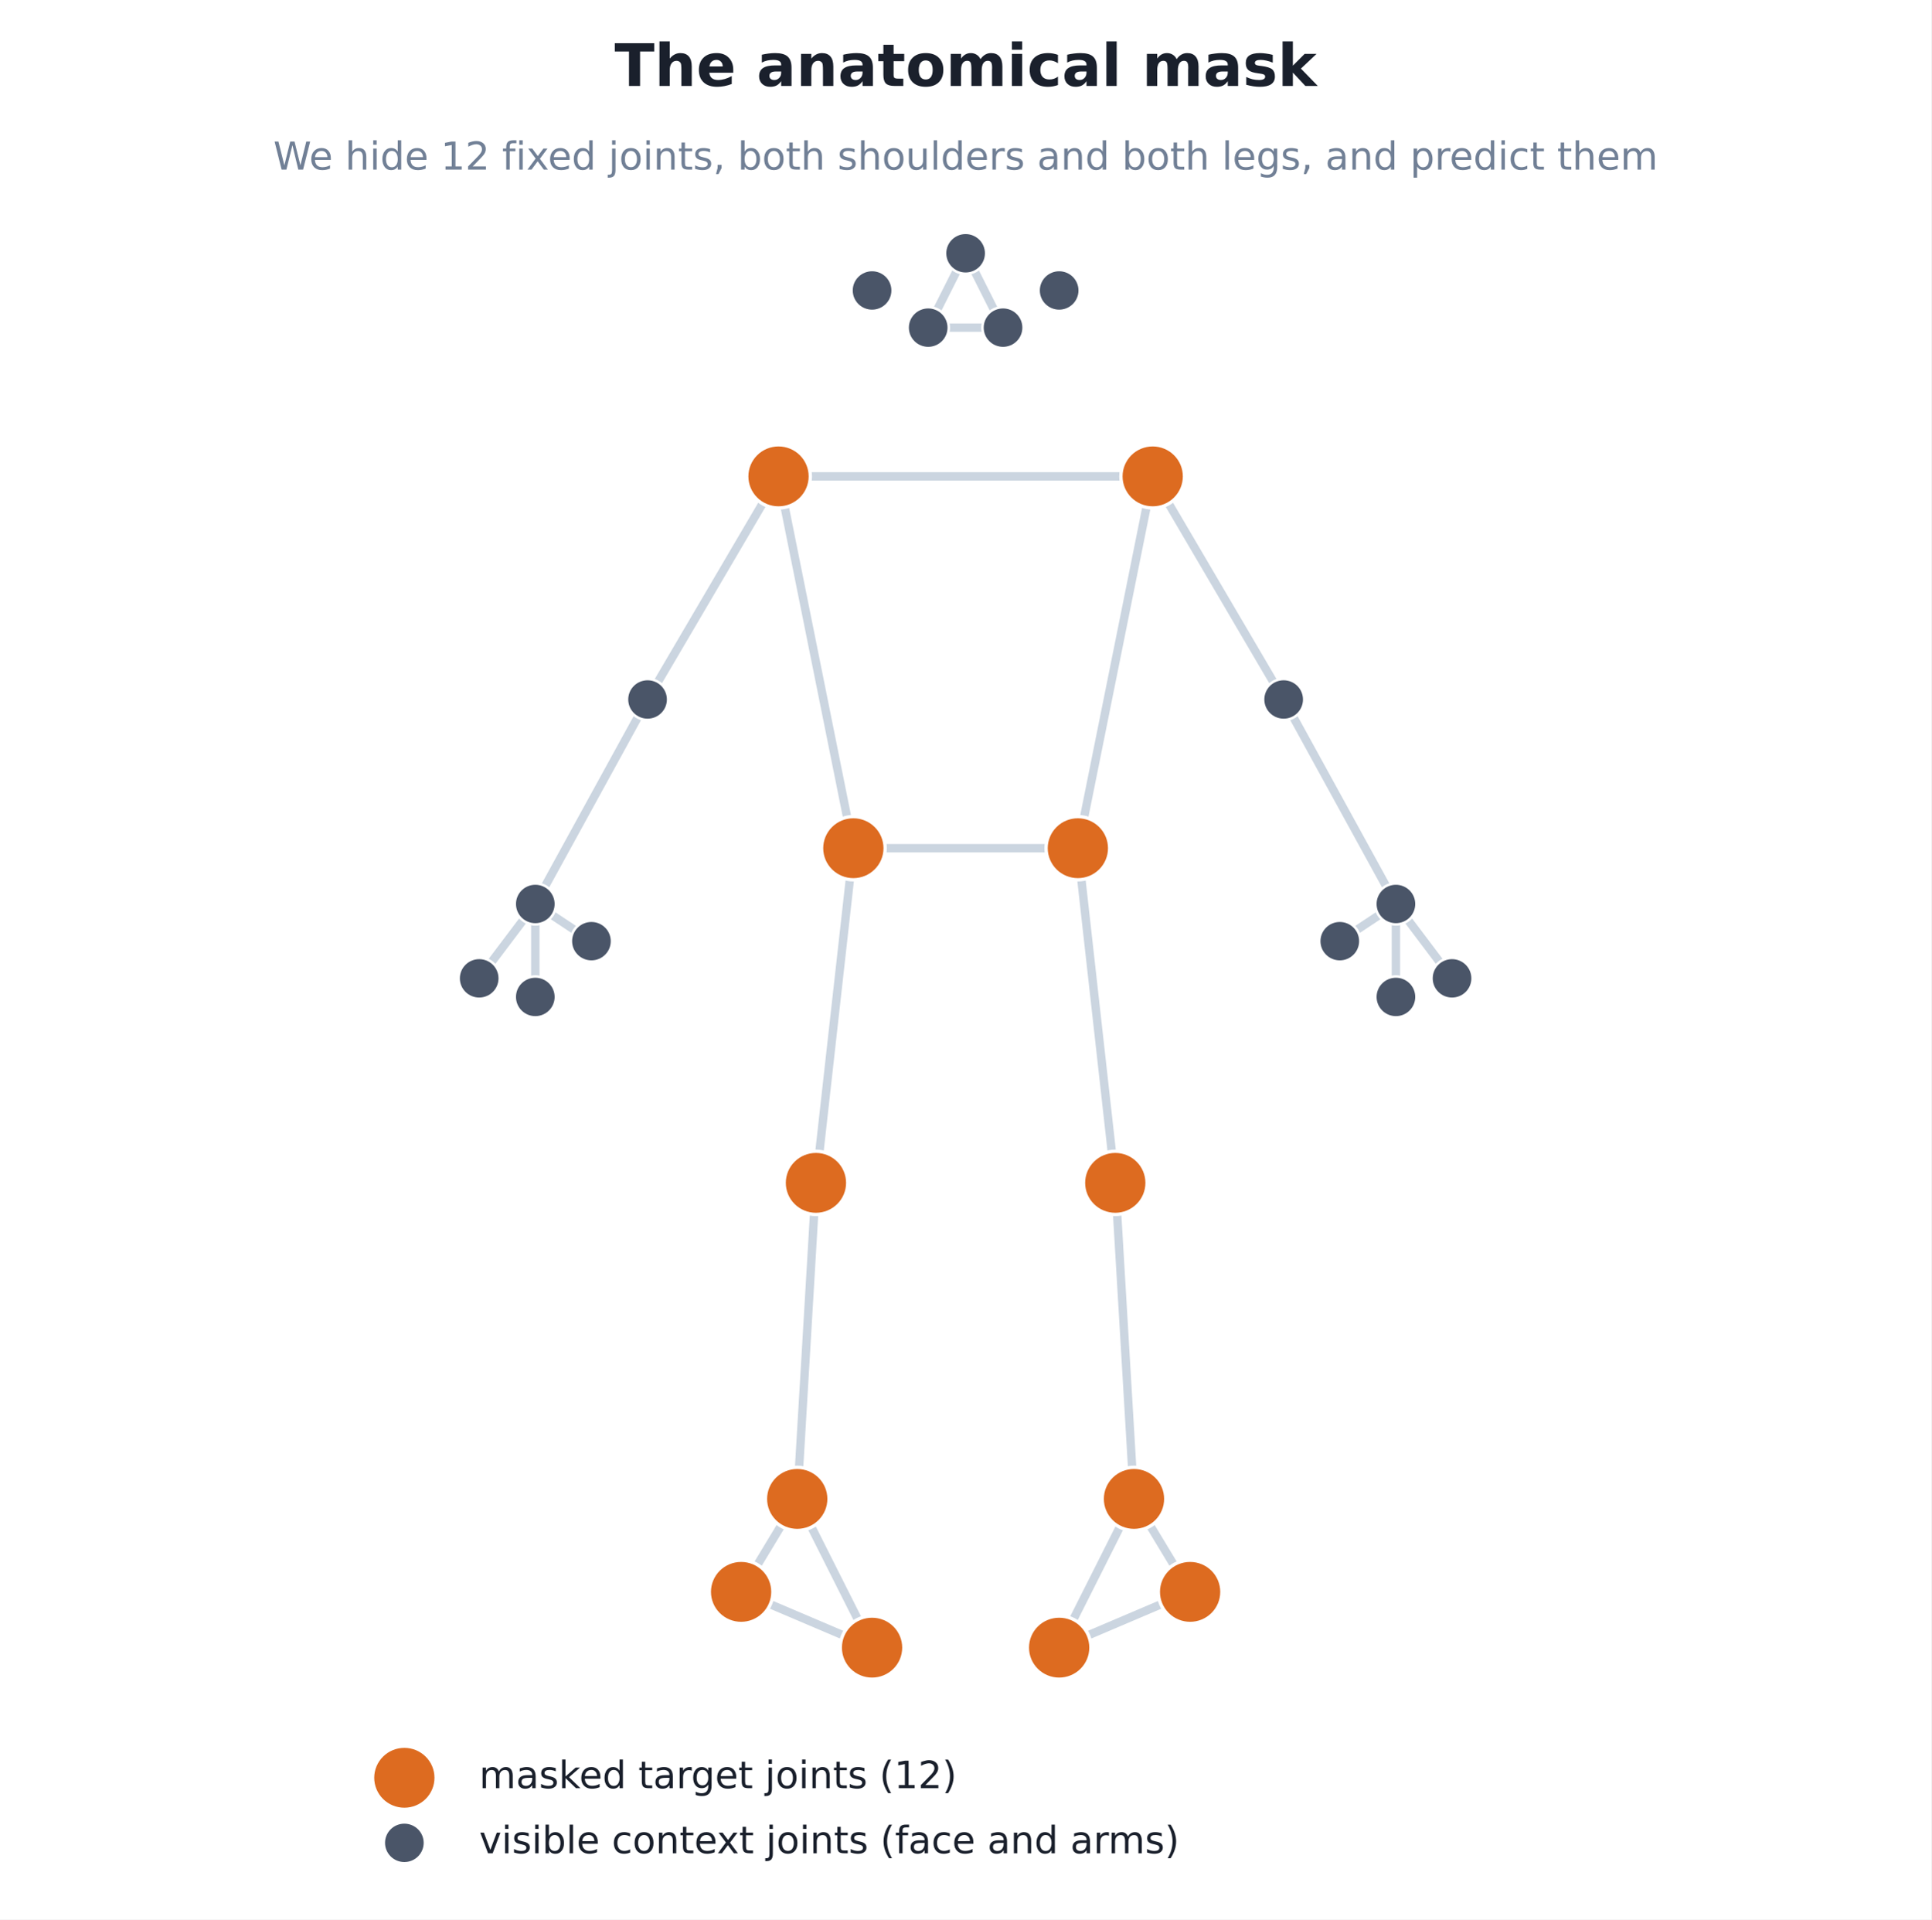
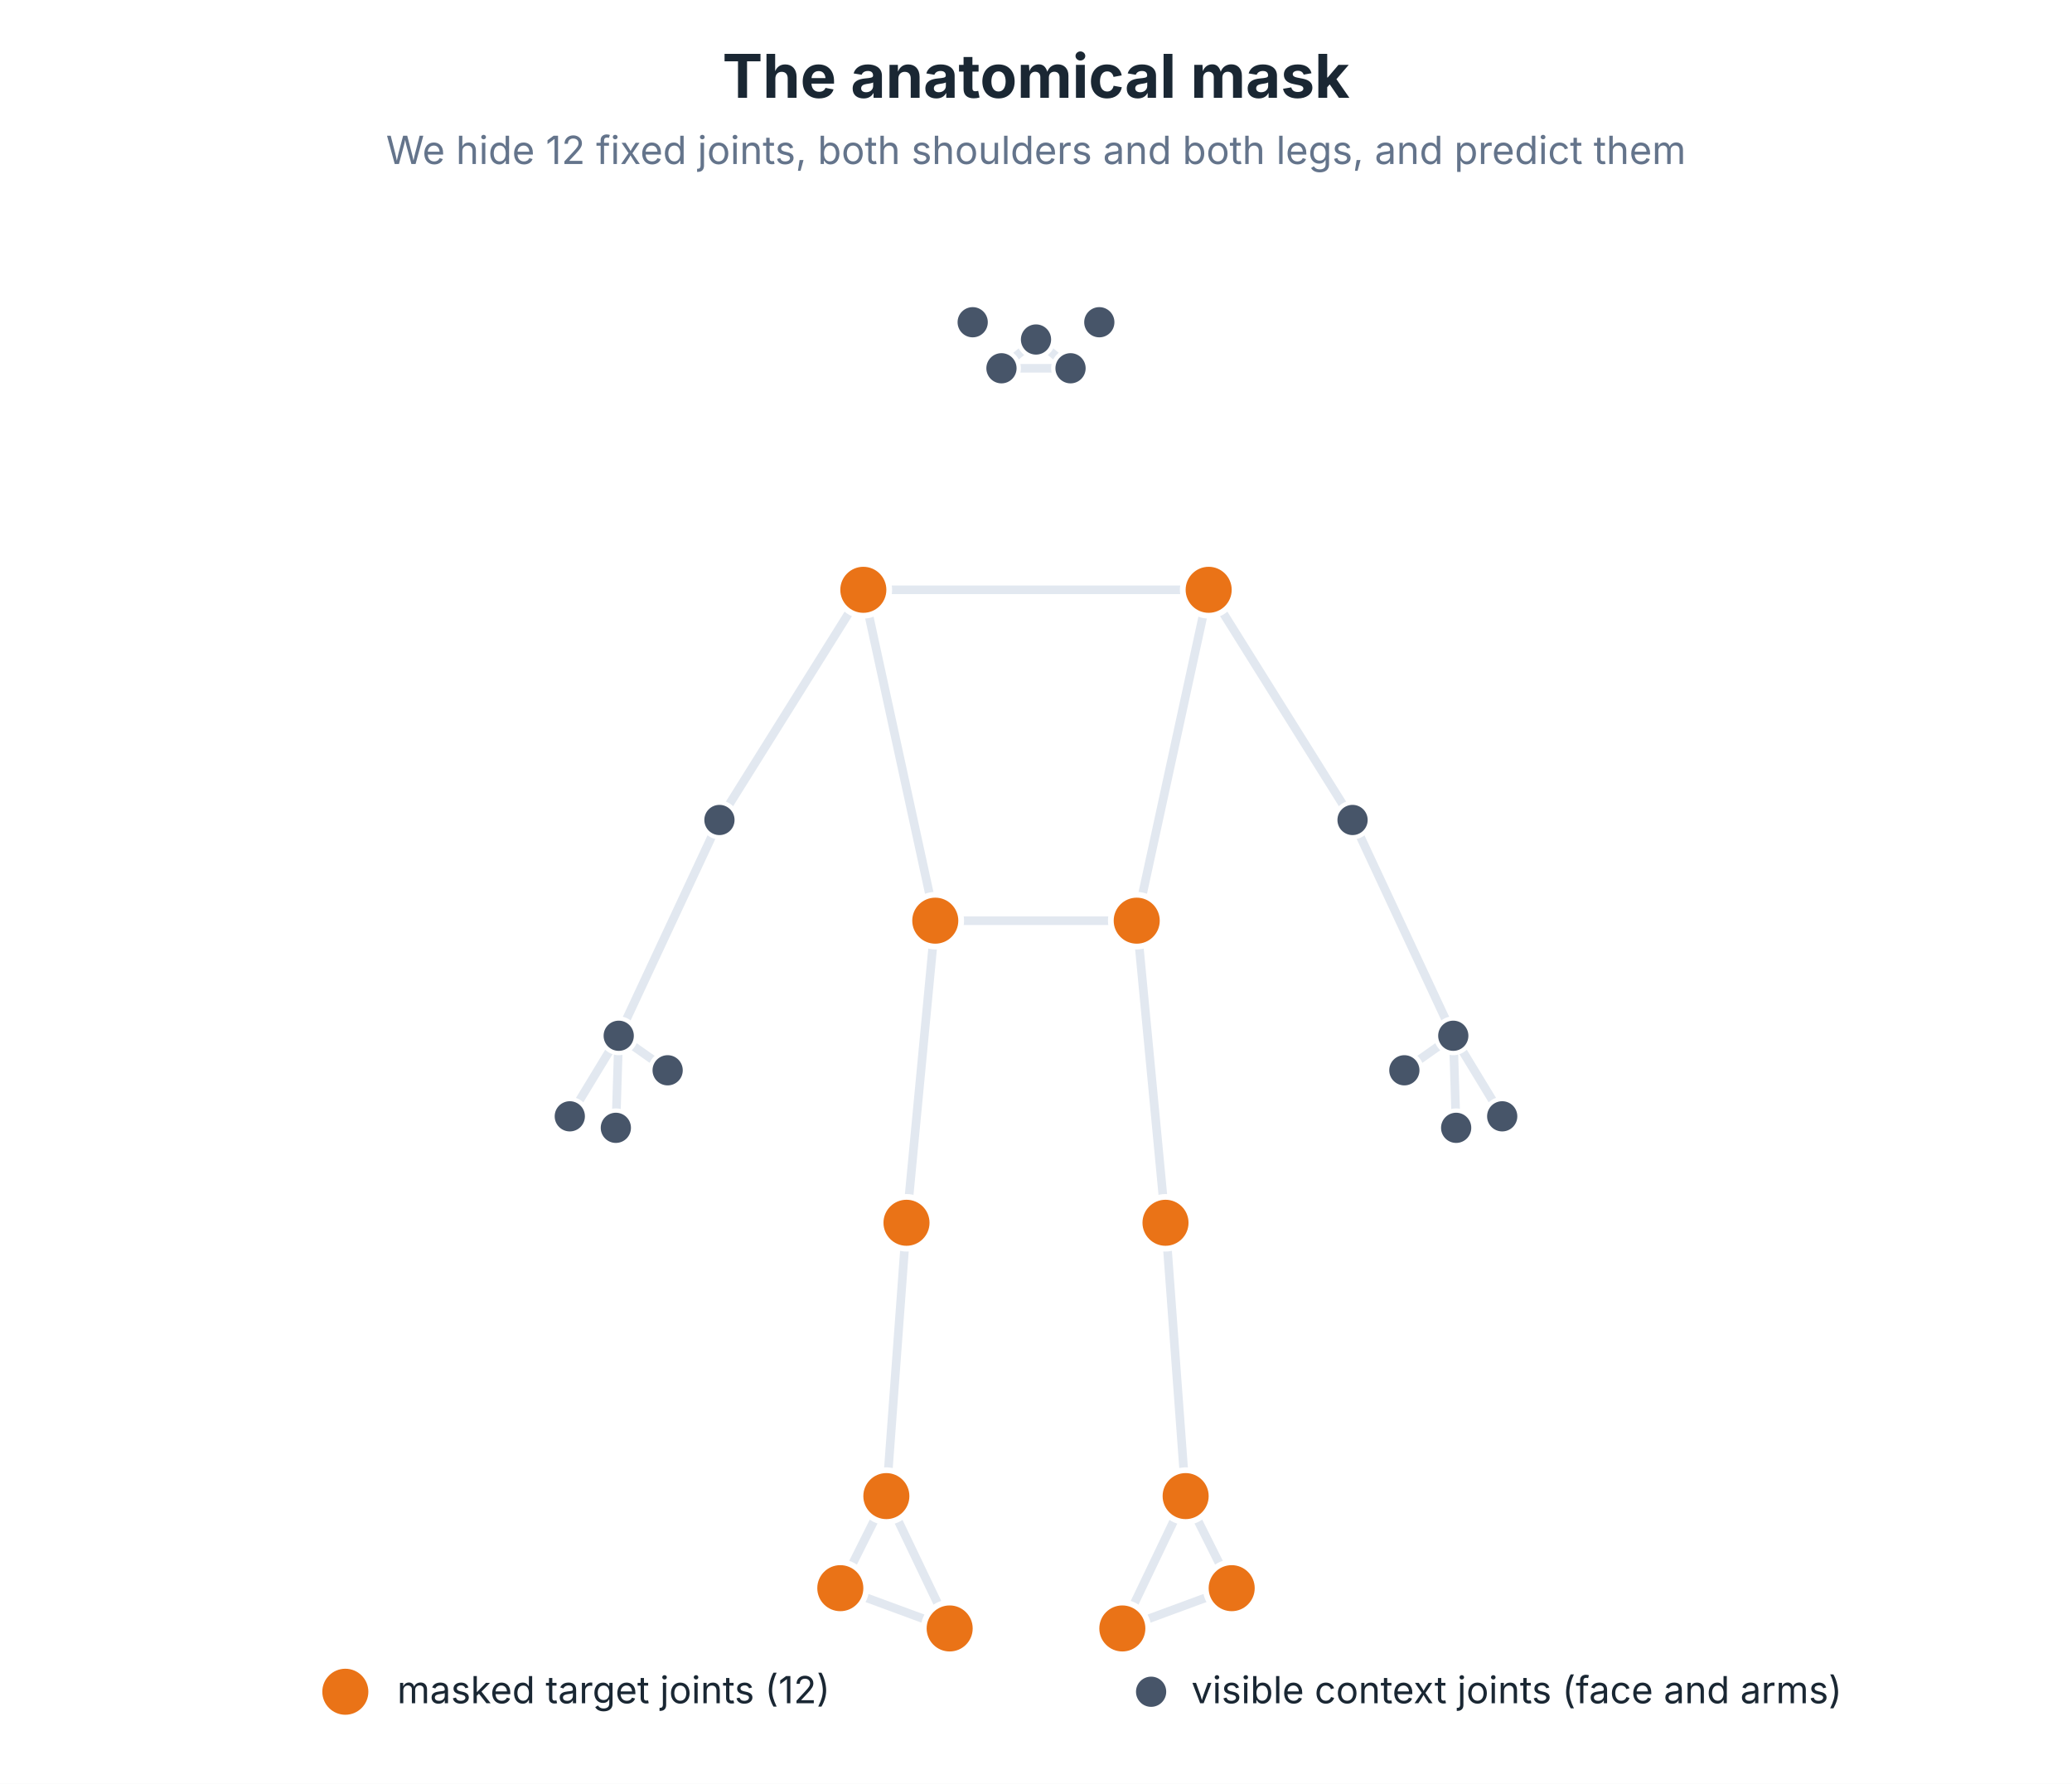
- <svg xmlns="http://www.w3.org/2000/svg" width="460.8pt" height="457.92pt" viewBox="0 0 460.8 457.92" version="1.1">
+ <svg xmlns="http://www.w3.org/2000/svg" width="720" height="620" viewBox="0 0 720 620">
+   <rect width="720" height="620" fill="#ffffff" />
  <defs>
-     <style type="text/css">*{stroke-linejoin: round; stroke-linecap: butt}</style>
+     <marker id="arrow" markerWidth="9" markerHeight="9" refX="6.5" refY="4" orient="auto">
+       <path d="M0.5,0.5 L8,4 L0.5,7.5 z" fill="#94a3b8" />
+     </marker>
+     <marker id="arrowBlue" markerWidth="9" markerHeight="9" refX="6.5" refY="4" orient="auto">
+       <path d="M0.5,0.5 L8,4 L0.5,7.5 z" fill="#2563eb" />
+     </marker>
+     <marker id="arrowOrange" markerWidth="9" markerHeight="9" refX="6.5" refY="4" orient="auto">
+       <path d="M0.5,0.5 L8,4 L0.5,7.5 z" fill="#ea7317" />
+     </marker>
+     <marker id="arrowGreen" markerWidth="9" markerHeight="9" refX="6.5" refY="4" orient="auto">
+       <path d="M0.5,0.5 L8,4 L0.5,7.5 z" fill="#16a34a" />
+     </marker>
+     <marker id="arrowSlate" markerWidth="9" markerHeight="9" refX="6.5" refY="4" orient="auto">
+       <path d="M0.5,0.5 L8,4 L0.5,7.5 z" fill="#475569" />
+     </marker>
+     <marker id="arrowMute" markerWidth="9" markerHeight="9" refX="6.5" refY="4" orient="auto">
+       <path d="M0.5,0.5 L8,4 L0.5,7.5 z" fill="#64748b" />
+     </marker>
+     <marker id="arrowPurple" markerWidth="9" markerHeight="9" refX="6.5" refY="4" orient="auto">
+       <path d="M0.5,0.5 L8,4 L0.5,7.5 z" fill="#7c3aed" />
+     </marker>
  </defs>
-   <g id="figure_1">
-     <g id="patch_1">
-       <path d="M 0 457.92  L 460.8 457.92  L 460.8 0  L 0 0  z " style="fill: #ffffff" />
-     </g>
-     <g id="axes_1">
-       <g id="line2d_1">
-         <path d="M 185.76 113.645  L 275.04 113.645  " clip-path="url(#p0191919786)" style="fill: none; stroke: #cbd5e0; stroke-width: 2; stroke-linecap: square" />
-       </g>
-       <g id="line2d_2">
-         <path d="M 185.76 113.645  L 203.616 202.349  " clip-path="url(#p0191919786)" style="fill: none; stroke: #cbd5e0; stroke-width: 2; stroke-linecap: square" />
-       </g>
-       <g id="line2d_3">
-         <path d="M 275.04 113.645  L 257.184 202.349  " clip-path="url(#p0191919786)" style="fill: none; stroke: #cbd5e0; stroke-width: 2; stroke-linecap: square" />
-       </g>
-       <g id="line2d_4">
-         <path d="M 203.616 202.349  L 257.184 202.349  " clip-path="url(#p0191919786)" style="fill: none; stroke: #cbd5e0; stroke-width: 2; stroke-linecap: square" />
-       </g>
-       <g id="line2d_5">
-         <path d="M 185.76 113.645  L 154.512 166.867  " clip-path="url(#p0191919786)" style="fill: none; stroke: #cbd5e0; stroke-width: 2; stroke-linecap: square" />
-       </g>
-       <g id="line2d_6">
-         <path d="M 154.512 166.867  L 127.728 215.654  " clip-path="url(#p0191919786)" style="fill: none; stroke: #cbd5e0; stroke-width: 2; stroke-linecap: square" />
-       </g>
-       <g id="line2d_7">
-         <path d="M 127.728 215.654  L 114.336 233.395  " clip-path="url(#p0191919786)" style="fill: none; stroke: #cbd5e0; stroke-width: 2; stroke-linecap: square" />
-       </g>
-       <g id="line2d_8">
-         <path d="M 127.728 215.654  L 127.728 237.83  " clip-path="url(#p0191919786)" style="fill: none; stroke: #cbd5e0; stroke-width: 2; stroke-linecap: square" />
-       </g>
-       <g id="line2d_9">
-         <path d="M 127.728 215.654  L 141.12 224.525  " clip-path="url(#p0191919786)" style="fill: none; stroke: #cbd5e0; stroke-width: 2; stroke-linecap: square" />
-       </g>
-       <g id="line2d_10">
-         <path d="M 275.04 113.645  L 306.288 166.867  " clip-path="url(#p0191919786)" style="fill: none; stroke: #cbd5e0; stroke-width: 2; stroke-linecap: square" />
-       </g>
-       <g id="line2d_11">
-         <path d="M 306.288 166.867  L 333.072 215.654  " clip-path="url(#p0191919786)" style="fill: none; stroke: #cbd5e0; stroke-width: 2; stroke-linecap: square" />
-       </g>
-       <g id="line2d_12">
-         <path d="M 333.072 215.654  L 346.464 233.395  " clip-path="url(#p0191919786)" style="fill: none; stroke: #cbd5e0; stroke-width: 2; stroke-linecap: square" />
-       </g>
-       <g id="line2d_13">
-         <path d="M 333.072 215.654  L 333.072 237.83  " clip-path="url(#p0191919786)" style="fill: none; stroke: #cbd5e0; stroke-width: 2; stroke-linecap: square" />
-       </g>
-       <g id="line2d_14">
-         <path d="M 333.072 215.654  L 319.68 224.525  " clip-path="url(#p0191919786)" style="fill: none; stroke: #cbd5e0; stroke-width: 2; stroke-linecap: square" />
-       </g>
-       <g id="line2d_15">
-         <path d="M 203.616 202.349  L 194.688 282.182  " clip-path="url(#p0191919786)" style="fill: none; stroke: #cbd5e0; stroke-width: 2; stroke-linecap: square" />
-       </g>
-       <g id="line2d_16">
-         <path d="M 194.688 282.182  L 190.224 357.581  " clip-path="url(#p0191919786)" style="fill: none; stroke: #cbd5e0; stroke-width: 2; stroke-linecap: square" />
-       </g>
-       <g id="line2d_17">
-         <path d="M 190.224 357.581  L 176.832 379.757  " clip-path="url(#p0191919786)" style="fill: none; stroke: #cbd5e0; stroke-width: 2; stroke-linecap: square" />
-       </g>
-       <g id="line2d_18">
-         <path d="M 190.224 357.581  L 208.08 393.062  " clip-path="url(#p0191919786)" style="fill: none; stroke: #cbd5e0; stroke-width: 2; stroke-linecap: square" />
-       </g>
-       <g id="line2d_19">
-         <path d="M 176.832 379.757  L 208.08 393.062  " clip-path="url(#p0191919786)" style="fill: none; stroke: #cbd5e0; stroke-width: 2; stroke-linecap: square" />
-       </g>
-       <g id="line2d_20">
-         <path d="M 257.184 202.349  L 266.112 282.182  " clip-path="url(#p0191919786)" style="fill: none; stroke: #cbd5e0; stroke-width: 2; stroke-linecap: square" />
-       </g>
-       <g id="line2d_21">
-         <path d="M 266.112 282.182  L 270.576 357.581  " clip-path="url(#p0191919786)" style="fill: none; stroke: #cbd5e0; stroke-width: 2; stroke-linecap: square" />
-       </g>
-       <g id="line2d_22">
-         <path d="M 270.576 357.581  L 283.968 379.757  " clip-path="url(#p0191919786)" style="fill: none; stroke: #cbd5e0; stroke-width: 2; stroke-linecap: square" />
-       </g>
-       <g id="line2d_23">
-         <path d="M 270.576 357.581  L 252.72 393.062  " clip-path="url(#p0191919786)" style="fill: none; stroke: #cbd5e0; stroke-width: 2; stroke-linecap: square" />
-       </g>
-       <g id="line2d_24">
-         <path d="M 283.968 379.757  L 252.72 393.062  " clip-path="url(#p0191919786)" style="fill: none; stroke: #cbd5e0; stroke-width: 2; stroke-linecap: square" />
-       </g>
-       <g id="line2d_25">
-         <path d="M 230.4 60.422  L 221.472 78.163  " clip-path="url(#p0191919786)" style="fill: none; stroke: #cbd5e0; stroke-width: 2; stroke-linecap: square" />
-       </g>
-       <g id="line2d_26">
-         <path d="M 230.4 60.422  L 239.328 78.163  " clip-path="url(#p0191919786)" style="fill: none; stroke: #cbd5e0; stroke-width: 2; stroke-linecap: square" />
-       </g>
-       <g id="line2d_27">
-         <path d="M 221.472 78.163  L 239.328 78.163  " clip-path="url(#p0191919786)" style="fill: none; stroke: #cbd5e0; stroke-width: 2; stroke-linecap: square" />
-       </g>
-       <g id="patch_2">
-         <path d="M 96.48 431.649  C 98.493 431.649 100.423 430.854 101.846 429.44  C 103.269 428.026 104.069 426.108 104.069 424.109  C 104.069 422.109 103.269 420.191 101.846 418.777  C 100.423 417.363 98.493 416.569 96.48 416.569  C 94.467 416.569 92.537 417.363 91.114 418.777  C 89.691 420.191 88.891 422.109 88.891 424.109  C 88.891 426.108 89.691 428.026 91.114 429.44  C 92.537 430.854 94.467 431.649 96.48 431.649  z " clip-path="url(#p0191919786)" style="fill: #dd6b20; stroke: #ffffff; stroke-width: 0.8; stroke-linejoin: miter" />
-       </g>
-       <g id="patch_3">
-         <path d="M 96.48 444.511  C 97.782 444.511 99.031 443.997 99.952 443.082  C 100.873 442.167 101.39 440.926 101.39 439.632  C 101.39 438.338 100.873 437.097 99.952 436.182  C 99.031 435.267 97.782 434.753 96.48 434.753  C 95.178 434.753 93.929 435.267 93.008 436.182  C 92.087 437.097 91.57 438.338 91.57 439.632  C 91.57 440.926 92.087 442.167 93.008 443.082  C 93.929 443.997 95.178 444.511 96.48 444.511  z " clip-path="url(#p0191919786)" style="fill: #4a5568; stroke: #ffffff; stroke-width: 0.6; stroke-linejoin: miter" />
-       </g>
-       <g id="patch_4">
-         <path d="M 230.4 65.301  C 231.702 65.301 232.951 64.787 233.872 63.872  C 234.793 62.957 235.31 61.716 235.31 60.422  C 235.31 59.129 234.793 57.888 233.872 56.973  C 232.951 56.058 231.702 55.544 230.4 55.544  C 229.098 55.544 227.849 56.058 226.928 56.973  C 226.007 57.888 225.49 59.129 225.49 60.422  C 225.49 61.716 226.007 62.957 226.928 63.872  C 227.849 64.787 229.098 65.301 230.4 65.301  z " clip-path="url(#p0191919786)" style="fill: #4a5568; stroke: #ffffff; stroke-width: 0.6; stroke-linejoin: miter" />
-       </g>
-       <g id="patch_5">
-         <path d="M 208.08 74.172  C 209.382 74.172 210.631 73.657 211.552 72.743  C 212.473 71.828 212.99 70.587 212.99 69.293  C 212.99 67.999 212.473 66.758 211.552 65.843  C 210.631 64.928 209.382 64.414 208.08 64.414  C 206.778 64.414 205.529 64.928 204.608 65.843  C 203.687 66.758 203.17 67.999 203.17 69.293  C 203.17 70.587 203.687 71.828 204.608 72.743  C 205.529 73.657 206.778 74.172 208.08 74.172  z " clip-path="url(#p0191919786)" style="fill: #4a5568; stroke: #ffffff; stroke-width: 0.6; stroke-linejoin: miter" />
-       </g>
-       <g id="patch_6">
-         <path d="M 252.72 74.172  C 254.022 74.172 255.271 73.657 256.192 72.743  C 257.113 71.828 257.63 70.587 257.63 69.293  C 257.63 67.999 257.113 66.758 256.192 65.843  C 255.271 64.928 254.022 64.414 252.72 64.414  C 251.418 64.414 250.169 64.928 249.248 65.843  C 248.327 66.758 247.81 67.999 247.81 69.293  C 247.81 70.587 248.327 71.828 249.248 72.743  C 250.169 73.657 251.418 74.172 252.72 74.172  z " clip-path="url(#p0191919786)" style="fill: #4a5568; stroke: #ffffff; stroke-width: 0.6; stroke-linejoin: miter" />
-       </g>
-       <g id="patch_7">
-         <path d="M 221.472 83.042  C 222.774 83.042 224.023 82.528 224.944 81.613  C 225.865 80.698 226.382 79.457 226.382 78.163  C 226.382 76.869 225.865 75.628 224.944 74.713  C 224.023 73.799 222.774 73.284 221.472 73.284  C 220.17 73.284 218.921 73.799 218 74.713  C 217.079 75.628 216.562 76.869 216.562 78.163  C 216.562 79.457 217.079 80.698 218 81.613  C 218.921 82.528 220.17 83.042 221.472 83.042  z " clip-path="url(#p0191919786)" style="fill: #4a5568; stroke: #ffffff; stroke-width: 0.6; stroke-linejoin: miter" />
-       </g>
-       <g id="patch_8">
-         <path d="M 239.328 83.042  C 240.63 83.042 241.879 82.528 242.8 81.613  C 243.721 80.698 244.238 79.457 244.238 78.163  C 244.238 76.869 243.721 75.628 242.8 74.713  C 241.879 73.799 240.63 73.284 239.328 73.284  C 238.026 73.284 236.777 73.799 235.856 74.713  C 234.935 75.628 234.418 76.869 234.418 78.163  C 234.418 79.457 234.935 80.698 235.856 81.613  C 236.777 82.528 238.026 83.042 239.328 83.042  z " clip-path="url(#p0191919786)" style="fill: #4a5568; stroke: #ffffff; stroke-width: 0.6; stroke-linejoin: miter" />
-       </g>
-       <g id="patch_9">
-         <path d="M 154.512 171.746  C 155.814 171.746 157.063 171.232 157.984 170.317  C 158.905 169.402 159.422 168.161 159.422 166.867  C 159.422 165.573 158.905 164.332 157.984 163.417  C 157.063 162.503 155.814 161.988 154.512 161.988  C 153.21 161.988 151.961 162.503 151.04 163.417  C 150.119 164.332 149.602 165.573 149.602 166.867  C 149.602 168.161 150.119 169.402 151.04 170.317  C 151.961 171.232 153.21 171.746 154.512 171.746  z " clip-path="url(#p0191919786)" style="fill: #4a5568; stroke: #ffffff; stroke-width: 0.6; stroke-linejoin: miter" />
-       </g>
-       <g id="patch_10">
-         <path d="M 306.288 171.746  C 307.59 171.746 308.839 171.232 309.76 170.317  C 310.681 169.402 311.198 168.161 311.198 166.867  C 311.198 165.573 310.681 164.332 309.76 163.417  C 308.839 162.503 307.59 161.988 306.288 161.988  C 304.986 161.988 303.737 162.503 302.816 163.417  C 301.895 164.332 301.378 165.573 301.378 166.867  C 301.378 168.161 301.895 169.402 302.816 170.317  C 303.737 171.232 304.986 171.746 306.288 171.746  z " clip-path="url(#p0191919786)" style="fill: #4a5568; stroke: #ffffff; stroke-width: 0.6; stroke-linejoin: miter" />
-       </g>
-       <g id="patch_11">
-         <path d="M 127.728 220.533  C 129.03 220.533 130.279 220.019 131.2 219.104  C 132.121 218.189 132.638 216.948 132.638 215.654  C 132.638 214.361 132.121 213.12 131.2 212.205  C 130.279 211.29 129.03 210.776 127.728 210.776  C 126.426 210.776 125.177 211.29 124.256 212.205  C 123.335 213.12 122.818 214.361 122.818 215.654  C 122.818 216.948 123.335 218.189 124.256 219.104  C 125.177 220.019 126.426 220.533 127.728 220.533  z " clip-path="url(#p0191919786)" style="fill: #4a5568; stroke: #ffffff; stroke-width: 0.6; stroke-linejoin: miter" />
-       </g>
-       <g id="patch_12">
-         <path d="M 333.072 220.533  C 334.374 220.533 335.623 220.019 336.544 219.104  C 337.465 218.189 337.982 216.948 337.982 215.654  C 337.982 214.361 337.465 213.12 336.544 212.205  C 335.623 211.29 334.374 210.776 333.072 210.776  C 331.77 210.776 330.521 211.29 329.6 212.205  C 328.679 213.12 328.162 214.361 328.162 215.654  C 328.162 216.948 328.679 218.189 329.6 219.104  C 330.521 220.019 331.77 220.533 333.072 220.533  z " clip-path="url(#p0191919786)" style="fill: #4a5568; stroke: #ffffff; stroke-width: 0.6; stroke-linejoin: miter" />
-       </g>
-       <g id="patch_13">
-         <path d="M 114.336 238.274  C 115.638 238.274 116.887 237.76 117.808 236.845  C 118.729 235.93 119.246 234.689 119.246 233.395  C 119.246 232.101 118.729 230.86 117.808 229.945  C 116.887 229.031 115.638 228.516 114.336 228.516  C 113.034 228.516 111.785 229.031 110.864 229.945  C 109.943 230.86 109.426 232.101 109.426 233.395  C 109.426 234.689 109.943 235.93 110.864 236.845  C 111.785 237.76 113.034 238.274 114.336 238.274  z " clip-path="url(#p0191919786)" style="fill: #4a5568; stroke: #ffffff; stroke-width: 0.6; stroke-linejoin: miter" />
-       </g>
-       <g id="patch_14">
-         <path d="M 346.464 238.274  C 347.766 238.274 349.015 237.76 349.936 236.845  C 350.857 235.93 351.374 234.689 351.374 233.395  C 351.374 232.101 350.857 230.86 349.936 229.945  C 349.015 229.031 347.766 228.516 346.464 228.516  C 345.162 228.516 343.913 229.031 342.992 229.945  C 342.071 230.86 341.554 232.101 341.554 233.395  C 341.554 234.689 342.071 235.93 342.992 236.845  C 343.913 237.76 345.162 238.274 346.464 238.274  z " clip-path="url(#p0191919786)" style="fill: #4a5568; stroke: #ffffff; stroke-width: 0.6; stroke-linejoin: miter" />
-       </g>
-       <g id="patch_15">
-         <path d="M 127.728 242.709  C 129.03 242.709 130.279 242.195 131.2 241.28  C 132.121 240.365 132.638 239.124 132.638 237.83  C 132.638 236.537 132.121 235.296 131.2 234.381  C 130.279 233.466 129.03 232.952 127.728 232.952  C 126.426 232.952 125.177 233.466 124.256 234.381  C 123.335 235.296 122.818 236.537 122.818 237.83  C 122.818 239.124 123.335 240.365 124.256 241.28  C 125.177 242.195 126.426 242.709 127.728 242.709  z " clip-path="url(#p0191919786)" style="fill: #4a5568; stroke: #ffffff; stroke-width: 0.6; stroke-linejoin: miter" />
-       </g>
-       <g id="patch_16">
-         <path d="M 333.072 242.709  C 334.374 242.709 335.623 242.195 336.544 241.28  C 337.465 240.365 337.982 239.124 337.982 237.83  C 337.982 236.537 337.465 235.296 336.544 234.381  C 335.623 233.466 334.374 232.952 333.072 232.952  C 331.77 232.952 330.521 233.466 329.6 234.381  C 328.679 235.296 328.162 236.537 328.162 237.83  C 328.162 239.124 328.679 240.365 329.6 241.28  C 330.521 242.195 331.77 242.709 333.072 242.709  z " clip-path="url(#p0191919786)" style="fill: #4a5568; stroke: #ffffff; stroke-width: 0.6; stroke-linejoin: miter" />
-       </g>
-       <g id="patch_17">
-         <path d="M 141.12 229.404  C 142.422 229.404 143.671 228.889 144.592 227.975  C 145.513 227.06 146.03 225.819 146.03 224.525  C 146.03 223.231 145.513 221.99 144.592 221.075  C 143.671 220.16 142.422 219.646 141.12 219.646  C 139.818 219.646 138.569 220.16 137.648 221.075  C 136.727 221.99 136.21 223.231 136.21 224.525  C 136.21 225.819 136.727 227.06 137.648 227.975  C 138.569 228.889 139.818 229.404 141.12 229.404  z " clip-path="url(#p0191919786)" style="fill: #4a5568; stroke: #ffffff; stroke-width: 0.6; stroke-linejoin: miter" />
-       </g>
-       <g id="patch_18">
-         <path d="M 319.68 229.404  C 320.982 229.404 322.231 228.889 323.152 227.975  C 324.073 227.06 324.59 225.819 324.59 224.525  C 324.59 223.231 324.073 221.99 323.152 221.075  C 322.231 220.16 320.982 219.646 319.68 219.646  C 318.378 219.646 317.129 220.16 316.208 221.075  C 315.287 221.99 314.77 223.231 314.77 224.525  C 314.77 225.819 315.287 227.06 316.208 227.975  C 317.129 228.889 318.378 229.404 319.68 229.404  z " clip-path="url(#p0191919786)" style="fill: #4a5568; stroke: #ffffff; stroke-width: 0.6; stroke-linejoin: miter" />
-       </g>
-       <g id="text_1">
-         <text style="font-weight: 700; font-size: 14px; font-family: 'DejaVu Sans'; text-anchor: middle; fill: #1a202c" x="230.4" y="20.506" transform="rotate(-0 230.4 20.5056)">The anatomical mask</text>
-       </g>
-       <g id="text_2">
-         <text style="font-size: 9.2px; font-family: 'DejaVu Sans'; text-anchor: middle; fill: #718096" x="230.4" y="40.464" transform="rotate(-0 230.4 40.464)">We hide 12 fixed joints, both shoulders and both legs, and predict them</text>
-       </g>
-       <g id="patch_19">
-         <path d="M 185.76 121.185  C 187.773 121.185 189.703 120.39 191.126 118.976  C 192.549 117.562 193.349 115.644 193.349 113.645  C 193.349 111.645 192.549 109.727 191.126 108.313  C 189.703 106.899 187.773 106.105 185.76 106.105  C 183.747 106.105 181.817 106.899 180.394 108.313  C 178.971 109.727 178.171 111.645 178.171 113.645  C 178.171 115.644 178.971 117.562 180.394 118.976  C 181.817 120.39 183.747 121.185 185.76 121.185  z " clip-path="url(#p0191919786)" style="fill: #dd6b20; stroke: #ffffff; stroke-width: 0.8; stroke-linejoin: miter" />
-       </g>
-       <g id="patch_20">
-         <path d="M 275.04 121.185  C 277.053 121.185 278.983 120.39 280.406 118.976  C 281.829 117.562 282.629 115.644 282.629 113.645  C 282.629 111.645 281.829 109.727 280.406 108.313  C 278.983 106.899 277.053 106.105 275.04 106.105  C 273.027 106.105 271.097 106.899 269.674 108.313  C 268.251 109.727 267.451 111.645 267.451 113.645  C 267.451 115.644 268.251 117.562 269.674 118.976  C 271.097 120.39 273.027 121.185 275.04 121.185  z " clip-path="url(#p0191919786)" style="fill: #dd6b20; stroke: #ffffff; stroke-width: 0.8; stroke-linejoin: miter" />
-       </g>
-       <g id="patch_21">
-         <path d="M 203.616 209.889  C 205.629 209.889 207.559 209.094 208.982 207.68  C 210.405 206.266 211.205 204.348 211.205 202.349  C 211.205 200.349 210.405 198.431 208.982 197.017  C 207.559 195.603 205.629 194.809 203.616 194.809  C 201.603 194.809 199.673 195.603 198.25 197.017  C 196.827 198.431 196.027 200.349 196.027 202.349  C 196.027 204.348 196.827 206.266 198.25 207.68  C 199.673 209.094 201.603 209.889 203.616 209.889  z " clip-path="url(#p0191919786)" style="fill: #dd6b20; stroke: #ffffff; stroke-width: 0.8; stroke-linejoin: miter" />
-       </g>
-       <g id="patch_22">
-         <path d="M 257.184 209.889  C 259.197 209.889 261.127 209.094 262.55 207.68  C 263.973 206.266 264.773 204.348 264.773 202.349  C 264.773 200.349 263.973 198.431 262.55 197.017  C 261.127 195.603 259.197 194.809 257.184 194.809  C 255.171 194.809 253.241 195.603 251.818 197.017  C 250.395 198.431 249.595 200.349 249.595 202.349  C 249.595 204.348 250.395 206.266 251.818 207.68  C 253.241 209.094 255.171 209.889 257.184 209.889  z " clip-path="url(#p0191919786)" style="fill: #dd6b20; stroke: #ffffff; stroke-width: 0.8; stroke-linejoin: miter" />
-       </g>
-       <g id="patch_23">
-         <path d="M 194.688 289.722  C 196.701 289.722 198.631 288.928 200.054 287.514  C 201.477 286.1 202.277 284.182 202.277 282.182  C 202.277 280.183 201.477 278.265 200.054 276.851  C 198.631 275.437 196.701 274.643 194.688 274.643  C 192.675 274.643 190.745 275.437 189.322 276.851  C 187.899 278.265 187.099 280.183 187.099 282.182  C 187.099 284.182 187.899 286.1 189.322 287.514  C 190.745 288.928 192.675 289.722 194.688 289.722  z " clip-path="url(#p0191919786)" style="fill: #dd6b20; stroke: #ffffff; stroke-width: 0.8; stroke-linejoin: miter" />
-       </g>
-       <g id="patch_24">
-         <path d="M 266.112 289.722  C 268.125 289.722 270.055 288.928 271.478 287.514  C 272.901 286.1 273.701 284.182 273.701 282.182  C 273.701 280.183 272.901 278.265 271.478 276.851  C 270.055 275.437 268.125 274.643 266.112 274.643  C 264.099 274.643 262.169 275.437 260.746 276.851  C 259.323 278.265 258.523 280.183 258.523 282.182  C 258.523 284.182 259.323 286.1 260.746 287.514  C 262.169 288.928 264.099 289.722 266.112 289.722  z " clip-path="url(#p0191919786)" style="fill: #dd6b20; stroke: #ffffff; stroke-width: 0.8; stroke-linejoin: miter" />
-       </g>
-       <g id="patch_25">
-         <path d="M 190.224 365.121  C 192.237 365.121 194.167 364.326 195.59 362.912  C 197.013 361.498 197.813 359.58 197.813 357.581  C 197.813 355.581 197.013 353.663 195.59 352.249  C 194.167 350.835 192.237 350.041 190.224 350.041  C 188.211 350.041 186.281 350.835 184.858 352.249  C 183.435 353.663 182.635 355.581 182.635 357.581  C 182.635 359.58 183.435 361.498 184.858 362.912  C 186.281 364.326 188.211 365.121 190.224 365.121  z " clip-path="url(#p0191919786)" style="fill: #dd6b20; stroke: #ffffff; stroke-width: 0.8; stroke-linejoin: miter" />
-       </g>
-       <g id="patch_26">
-         <path d="M 270.576 365.121  C 272.589 365.121 274.519 364.326 275.942 362.912  C 277.365 361.498 278.165 359.58 278.165 357.581  C 278.165 355.581 277.365 353.663 275.942 352.249  C 274.519 350.835 272.589 350.041 270.576 350.041  C 268.563 350.041 266.633 350.835 265.21 352.249  C 263.787 353.663 262.987 355.581 262.987 357.581  C 262.987 359.58 263.787 361.498 265.21 362.912  C 266.633 364.326 268.563 365.121 270.576 365.121  z " clip-path="url(#p0191919786)" style="fill: #dd6b20; stroke: #ffffff; stroke-width: 0.8; stroke-linejoin: miter" />
-       </g>
-       <g id="patch_27">
-         <path d="M 176.832 387.297  C 178.845 387.297 180.775 386.502 182.198 385.088  C 183.621 383.674 184.421 381.756 184.421 379.757  C 184.421 377.757 183.621 375.839 182.198 374.425  C 180.775 373.011 178.845 372.217 176.832 372.217  C 174.819 372.217 172.889 373.011 171.466 374.425  C 170.043 375.839 169.243 377.757 169.243 379.757  C 169.243 381.756 170.043 383.674 171.466 385.088  C 172.889 386.502 174.819 387.297 176.832 387.297  z " clip-path="url(#p0191919786)" style="fill: #dd6b20; stroke: #ffffff; stroke-width: 0.8; stroke-linejoin: miter" />
-       </g>
-       <g id="patch_28">
-         <path d="M 283.968 387.297  C 285.981 387.297 287.911 386.502 289.334 385.088  C 290.757 383.674 291.557 381.756 291.557 379.757  C 291.557 377.757 290.757 375.839 289.334 374.425  C 287.911 373.011 285.981 372.217 283.968 372.217  C 281.955 372.217 280.025 373.011 278.602 374.425  C 277.179 375.839 276.379 377.757 276.379 379.757  C 276.379 381.756 277.179 383.674 278.602 385.088  C 280.025 386.502 281.955 387.297 283.968 387.297  z " clip-path="url(#p0191919786)" style="fill: #dd6b20; stroke: #ffffff; stroke-width: 0.8; stroke-linejoin: miter" />
-       </g>
-       <g id="patch_29">
-         <path d="M 208.08 400.602  C 210.093 400.602 212.023 399.808 213.446 398.394  C 214.869 396.98 215.669 395.062 215.669 393.062  C 215.669 391.063 214.869 389.145 213.446 387.731  C 212.023 386.317 210.093 385.523 208.08 385.523  C 206.067 385.523 204.137 386.317 202.714 387.731  C 201.291 389.145 200.491 391.063 200.491 393.062  C 200.491 395.062 201.291 396.98 202.714 398.394  C 204.137 399.808 206.067 400.602 208.08 400.602  z " clip-path="url(#p0191919786)" style="fill: #dd6b20; stroke: #ffffff; stroke-width: 0.8; stroke-linejoin: miter" />
-       </g>
-       <g id="patch_30">
-         <path d="M 252.72 400.602  C 254.733 400.602 256.663 399.808 258.086 398.394  C 259.509 396.98 260.309 395.062 260.309 393.062  C 260.309 391.063 259.509 389.145 258.086 387.731  C 256.663 386.317 254.733 385.523 252.72 385.523  C 250.707 385.523 248.777 386.317 247.354 387.731  C 245.931 389.145 245.131 391.063 245.131 393.062  C 245.131 395.062 245.931 396.98 247.354 398.394  C 248.777 399.808 250.707 400.602 252.72 400.602  z " clip-path="url(#p0191919786)" style="fill: #dd6b20; stroke: #ffffff; stroke-width: 0.8; stroke-linejoin: miter" />
-       </g>
-       <g id="text_3">
-         <text style="font-size: 9px; font-family: 'DejaVu Sans'; text-anchor: start; fill: #1a202c" x="114.336" y="426.592" transform="rotate(-0 114.336 426.5922)">masked target joints (12)</text>
-       </g>
-       <g id="text_4">
-         <text style="font-size: 9px; font-family: 'DejaVu Sans'; text-anchor: start; fill: #1a202c" x="114.336" y="442.115" transform="rotate(-0 114.336 442.1154)">visible context joints (face and arms)</text>
-       </g>
-     </g>
-   </g>
-   <defs>
-     <clipPath id="p0191919786">
-       <rect x="7.2" y="7.2" width="446.4" height="443.52" />
-     </clipPath>
-   </defs>
+   <text x="360.0" y="34" font-family="Inter, -apple-system, BlinkMacSystemFont, 'Segoe UI', Helvetica, Arial, sans-serif" font-size="21" fill="#1a2733" font-weight="700" text-anchor="middle">The anatomical mask</text>
+   <text x="360.0" y="57" font-family="Inter, -apple-system, BlinkMacSystemFont, 'Segoe UI', Helvetica, Arial, sans-serif" font-size="13.5" fill="#64748b" font-weight="400" text-anchor="middle">We hide 12 fixed joints, both shoulders and both legs, and predict them</text>
+   <line x1="300" y1="205" x2="420" y2="205" stroke="#e2e8f0" stroke-width="3" stroke-linecap="round" />
+   <line x1="300" y1="205" x2="325" y2="320" stroke="#e2e8f0" stroke-width="3" stroke-linecap="round" />
+   <line x1="420" y1="205" x2="395" y2="320" stroke="#e2e8f0" stroke-width="3" stroke-linecap="round" />
+   <line x1="325" y1="320" x2="395" y2="320" stroke="#e2e8f0" stroke-width="3" stroke-linecap="round" />
+   <line x1="300" y1="205" x2="250" y2="285" stroke="#e2e8f0" stroke-width="3" stroke-linecap="round" />
+   <line x1="250" y1="285" x2="215" y2="360" stroke="#e2e8f0" stroke-width="3" stroke-linecap="round" />
+   <line x1="215" y1="360" x2="198" y2="388" stroke="#e2e8f0" stroke-width="3" stroke-linecap="round" />
+   <line x1="215" y1="360" x2="214" y2="392" stroke="#e2e8f0" stroke-width="3" stroke-linecap="round" />
+   <line x1="215" y1="360" x2="232" y2="372" stroke="#e2e8f0" stroke-width="3" stroke-linecap="round" />
+   <line x1="420" y1="205" x2="470" y2="285" stroke="#e2e8f0" stroke-width="3" stroke-linecap="round" />
+   <line x1="470" y1="285" x2="505" y2="360" stroke="#e2e8f0" stroke-width="3" stroke-linecap="round" />
+   <line x1="505" y1="360" x2="522" y2="388" stroke="#e2e8f0" stroke-width="3" stroke-linecap="round" />
+   <line x1="505" y1="360" x2="506" y2="392" stroke="#e2e8f0" stroke-width="3" stroke-linecap="round" />
+   <line x1="505" y1="360" x2="488" y2="372" stroke="#e2e8f0" stroke-width="3" stroke-linecap="round" />
+   <line x1="325" y1="320" x2="315" y2="425" stroke="#e2e8f0" stroke-width="3" stroke-linecap="round" />
+   <line x1="315" y1="425" x2="308" y2="520" stroke="#e2e8f0" stroke-width="3" stroke-linecap="round" />
+   <line x1="308" y1="520" x2="292" y2="552" stroke="#e2e8f0" stroke-width="3" stroke-linecap="round" />
+   <line x1="308" y1="520" x2="330" y2="566" stroke="#e2e8f0" stroke-width="3" stroke-linecap="round" />
+   <line x1="292" y1="552" x2="330" y2="566" stroke="#e2e8f0" stroke-width="3" stroke-linecap="round" />
+   <line x1="395" y1="320" x2="405" y2="425" stroke="#e2e8f0" stroke-width="3" stroke-linecap="round" />
+   <line x1="405" y1="425" x2="412" y2="520" stroke="#e2e8f0" stroke-width="3" stroke-linecap="round" />
+   <line x1="412" y1="520" x2="428" y2="552" stroke="#e2e8f0" stroke-width="3" stroke-linecap="round" />
+   <line x1="412" y1="520" x2="390" y2="566" stroke="#e2e8f0" stroke-width="3" stroke-linecap="round" />
+   <line x1="428" y1="552" x2="390" y2="566" stroke="#e2e8f0" stroke-width="3" stroke-linecap="round" />
+   <line x1="360" y1="118" x2="348" y2="128" stroke="#e2e8f0" stroke-width="3" stroke-linecap="round" />
+   <line x1="360" y1="118" x2="372" y2="128" stroke="#e2e8f0" stroke-width="3" stroke-linecap="round" />
+   <line x1="348" y1="128" x2="372" y2="128" stroke="#e2e8f0" stroke-width="3" stroke-linecap="round" />
+   <circle cx="360" cy="118" r="6" fill="#475569" stroke="#fff" stroke-width="1.5" />
+   <circle cx="338" cy="112" r="6" fill="#475569" stroke="#fff" stroke-width="1.5" />
+   <circle cx="382" cy="112" r="6" fill="#475569" stroke="#fff" stroke-width="1.5" />
+   <circle cx="348" cy="128" r="6" fill="#475569" stroke="#fff" stroke-width="1.5" />
+   <circle cx="372" cy="128" r="6" fill="#475569" stroke="#fff" stroke-width="1.5" />
+   <circle cx="300" cy="205" r="9" fill="#ea7317" stroke="#fff" stroke-width="2" />
+   <circle cx="420" cy="205" r="9" fill="#ea7317" stroke="#fff" stroke-width="2" />
+   <circle cx="250" cy="285" r="6" fill="#475569" stroke="#fff" stroke-width="1.5" />
+   <circle cx="470" cy="285" r="6" fill="#475569" stroke="#fff" stroke-width="1.5" />
+   <circle cx="215" cy="360" r="6" fill="#475569" stroke="#fff" stroke-width="1.5" />
+   <circle cx="505" cy="360" r="6" fill="#475569" stroke="#fff" stroke-width="1.5" />
+   <circle cx="198" cy="388" r="6" fill="#475569" stroke="#fff" stroke-width="1.5" />
+   <circle cx="522" cy="388" r="6" fill="#475569" stroke="#fff" stroke-width="1.5" />
+   <circle cx="214" cy="392" r="6" fill="#475569" stroke="#fff" stroke-width="1.5" />
+   <circle cx="506" cy="392" r="6" fill="#475569" stroke="#fff" stroke-width="1.5" />
+   <circle cx="232" cy="372" r="6" fill="#475569" stroke="#fff" stroke-width="1.5" />
+   <circle cx="488" cy="372" r="6" fill="#475569" stroke="#fff" stroke-width="1.5" />
+   <circle cx="325" cy="320" r="9" fill="#ea7317" stroke="#fff" stroke-width="2" />
+   <circle cx="395" cy="320" r="9" fill="#ea7317" stroke="#fff" stroke-width="2" />
+   <circle cx="315" cy="425" r="9" fill="#ea7317" stroke="#fff" stroke-width="2" />
+   <circle cx="405" cy="425" r="9" fill="#ea7317" stroke="#fff" stroke-width="2" />
+   <circle cx="308" cy="520" r="9" fill="#ea7317" stroke="#fff" stroke-width="2" />
+   <circle cx="412" cy="520" r="9" fill="#ea7317" stroke="#fff" stroke-width="2" />
+   <circle cx="292" cy="552" r="9" fill="#ea7317" stroke="#fff" stroke-width="2" />
+   <circle cx="428" cy="552" r="9" fill="#ea7317" stroke="#fff" stroke-width="2" />
+   <circle cx="330" cy="566" r="9" fill="#ea7317" stroke="#fff" stroke-width="2" />
+   <circle cx="390" cy="566" r="9" fill="#ea7317" stroke="#fff" stroke-width="2" />
+   <circle cx="120" cy="588" r="9" fill="#ea7317" stroke="#fff" stroke-width="2" />
+   <text x="138" y="592" font-family="Inter, -apple-system, BlinkMacSystemFont, 'Segoe UI', Helvetica, Arial, sans-serif" font-size="13" fill="#1a2733" font-weight="400" text-anchor="start">masked target joints (12)</text>
+   <circle cx="400" cy="588" r="6" fill="#475569" stroke="#fff" stroke-width="1.5" />
+   <text x="414" y="592" font-family="Inter, -apple-system, BlinkMacSystemFont, 'Segoe UI', Helvetica, Arial, sans-serif" font-size="13" fill="#1a2733" font-weight="400" text-anchor="start">visible context joints (face and arms)</text>
</svg>
